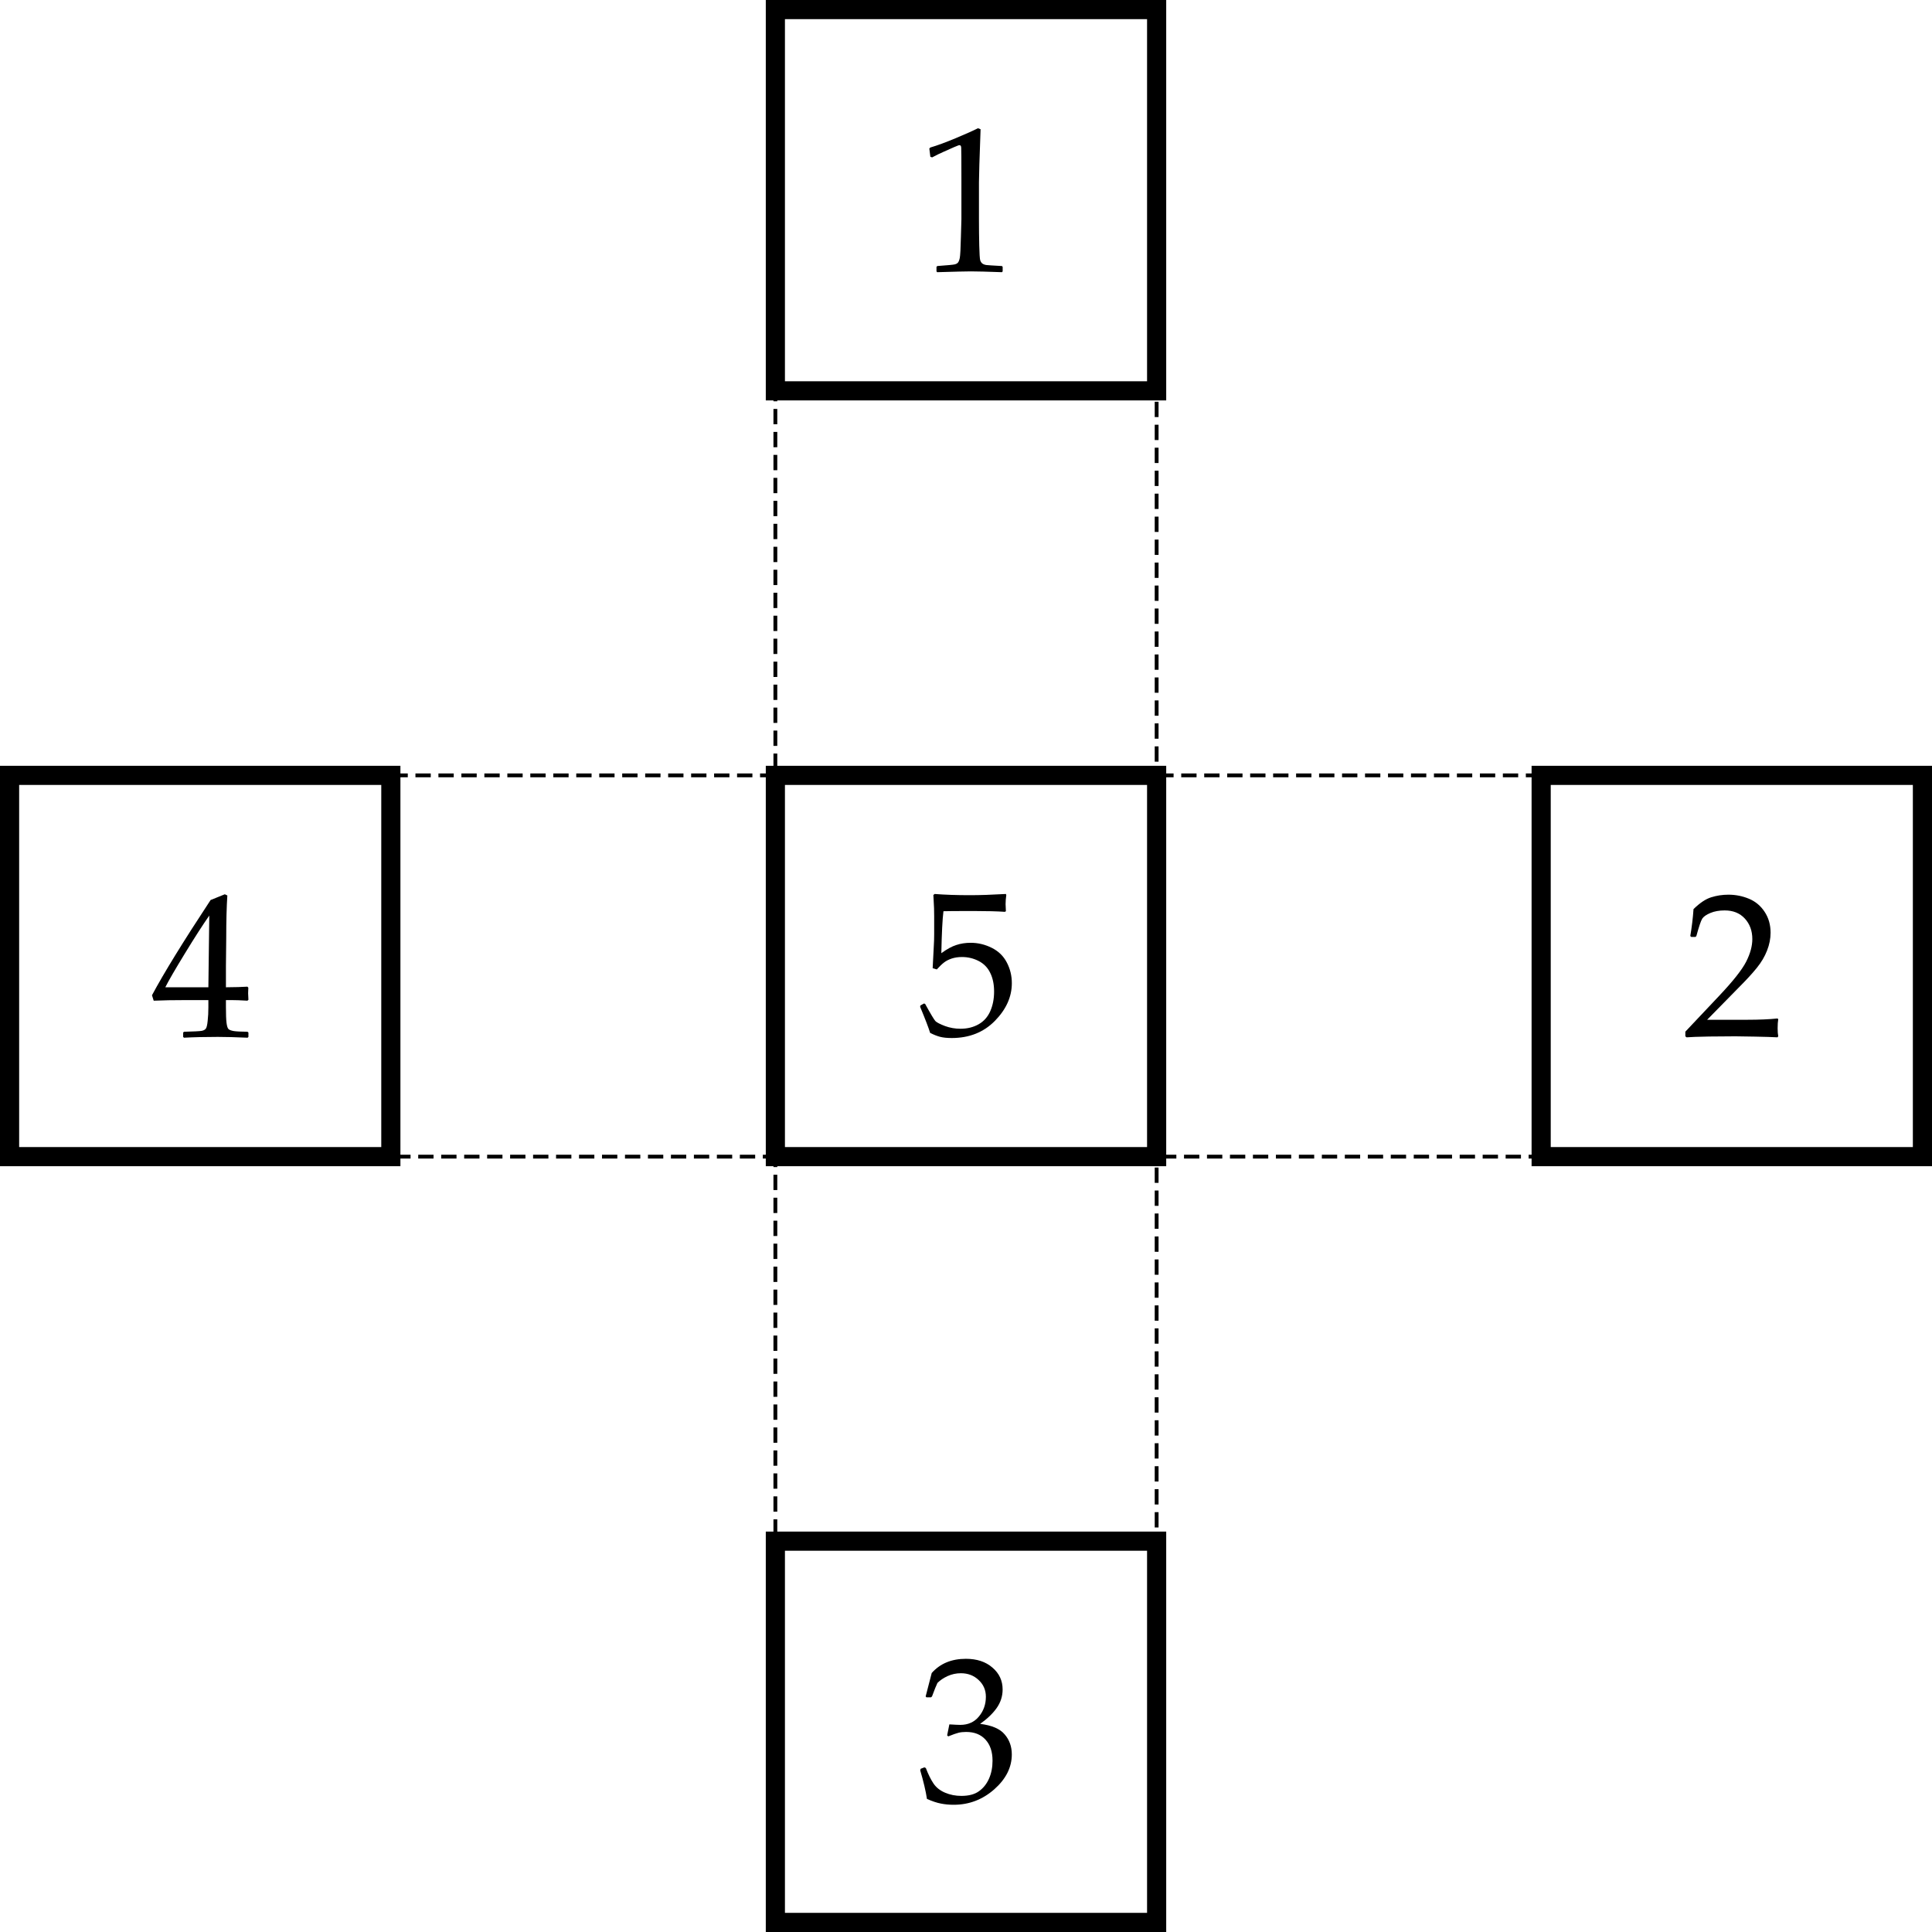
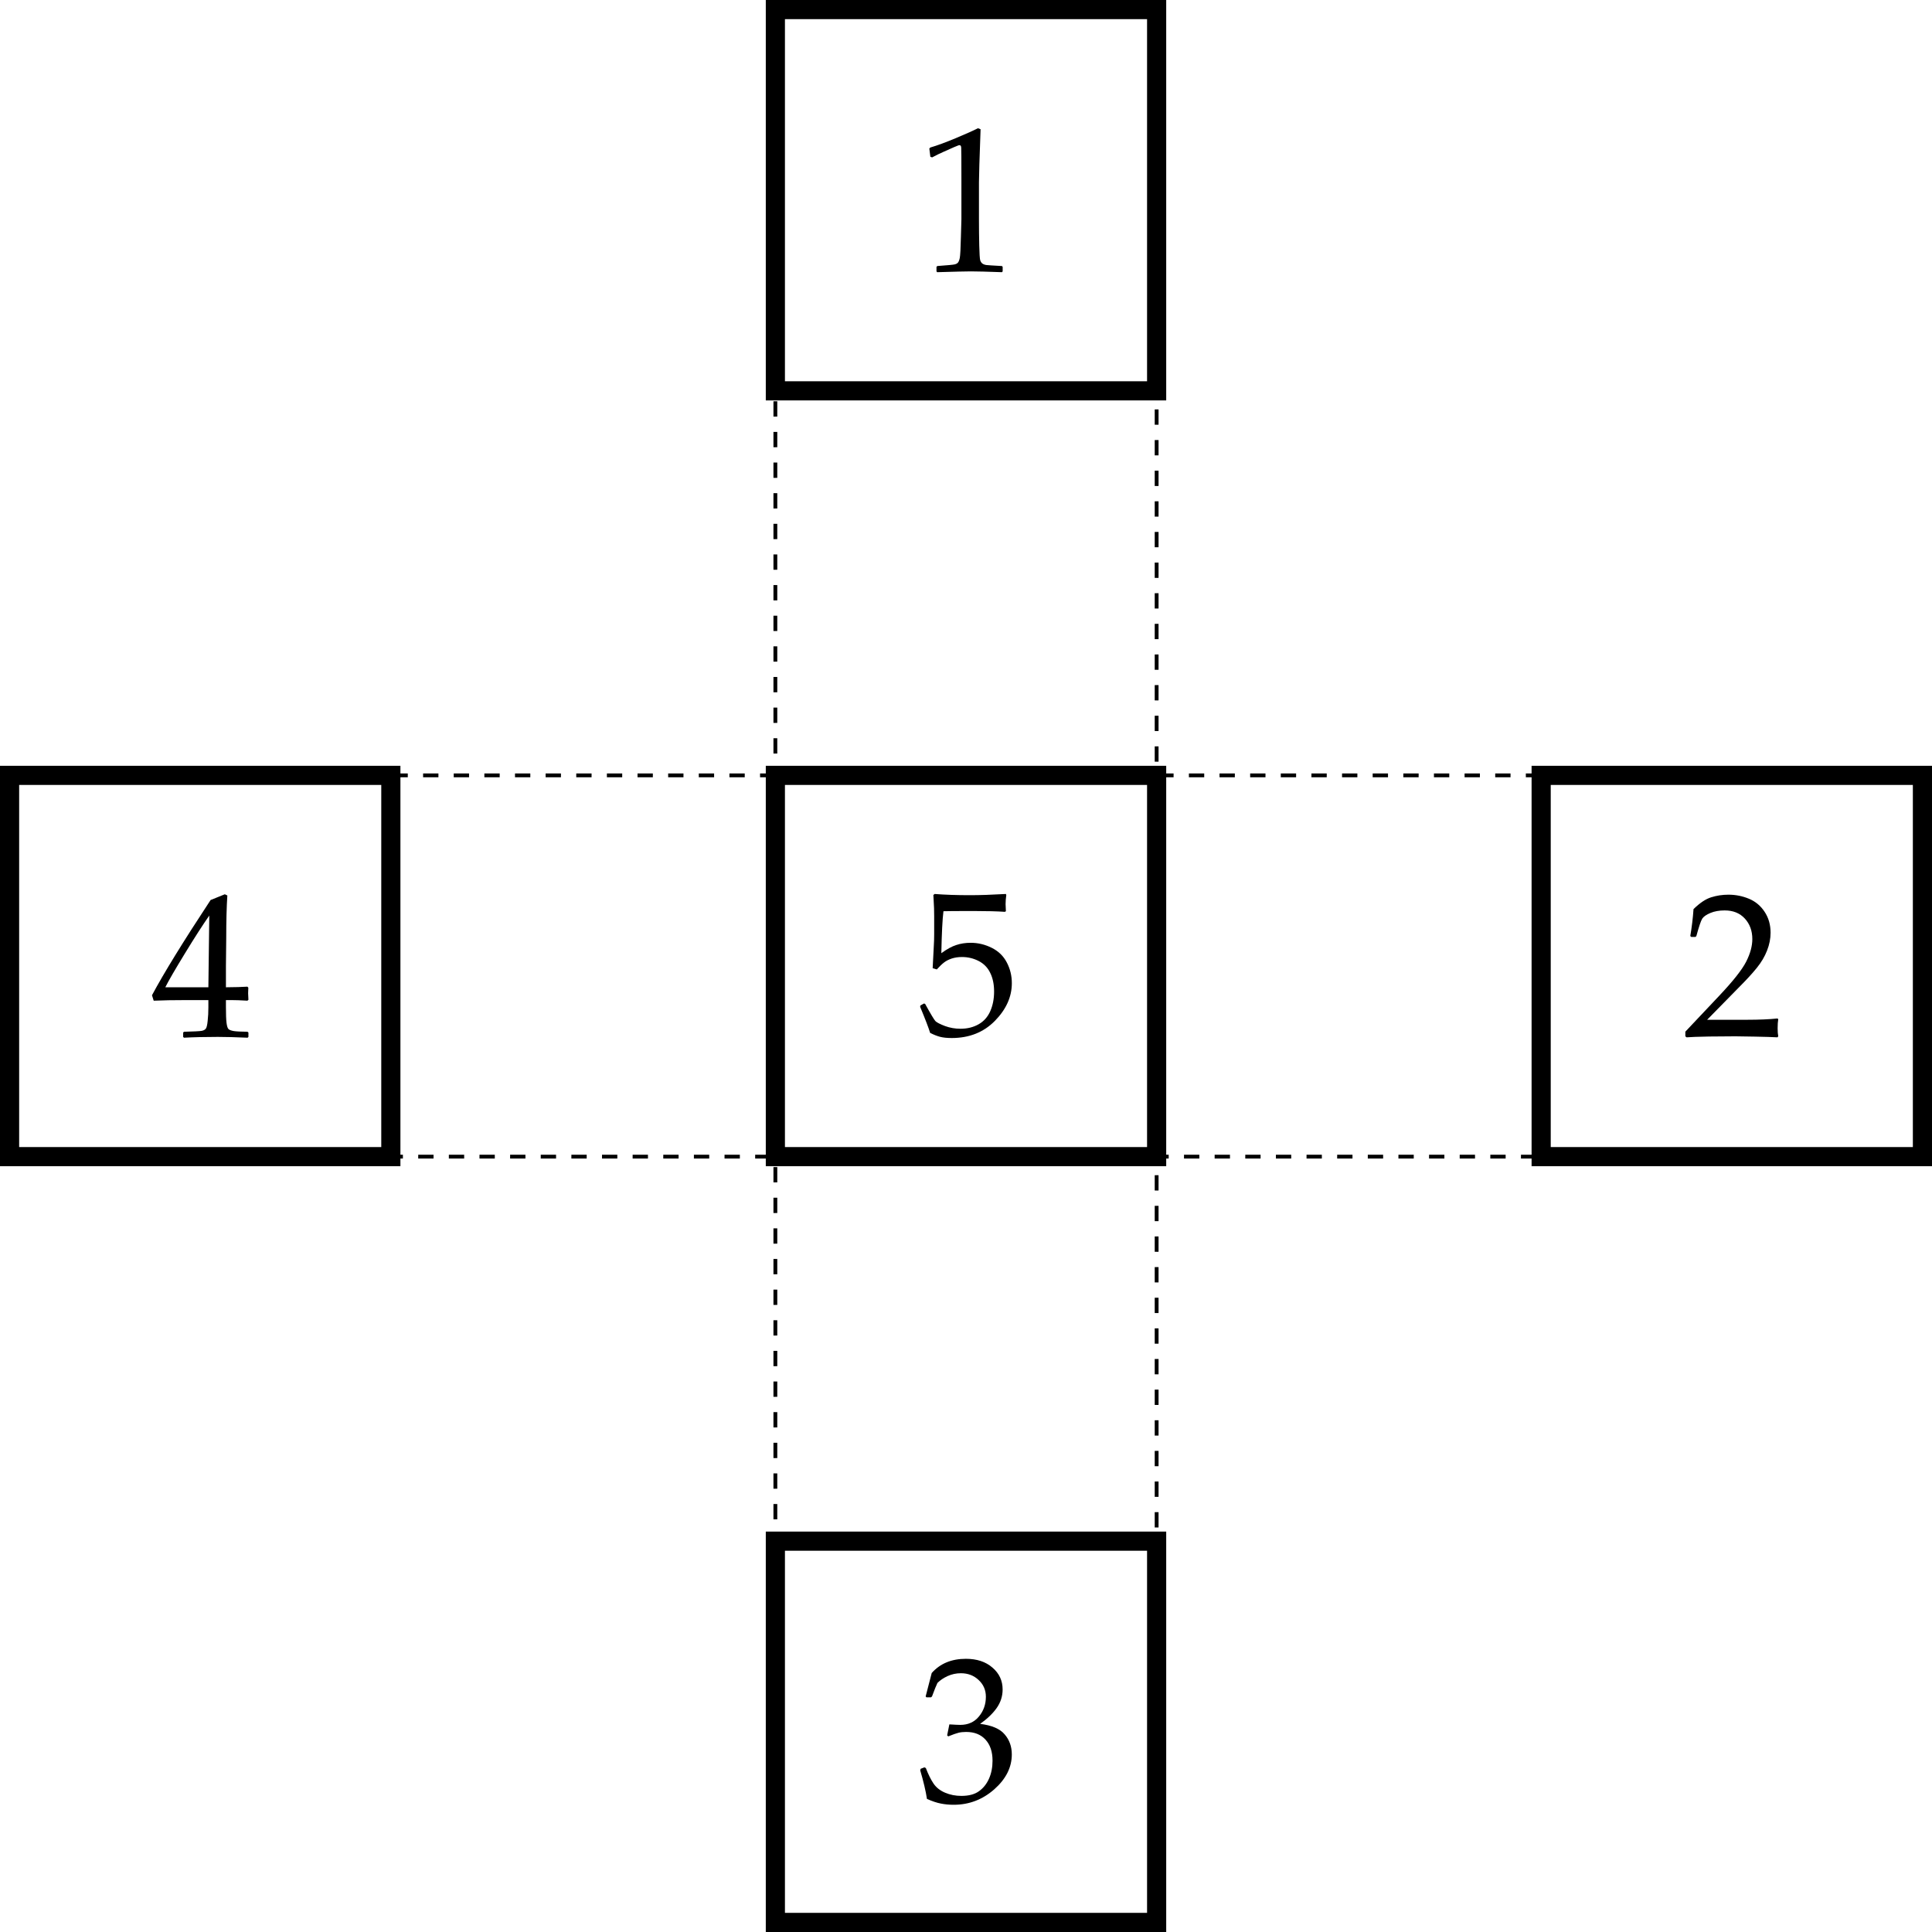
- <svg xmlns="http://www.w3.org/2000/svg" width="142.402mm" height="142.402mm" viewBox="0 0 504.575 504.575" id="svg2" version="1.1">
-   <defs id="defs4" />
-   <g id="layer1" transform="translate(2.287429,-550.0748)">
-     <rect style="opacity:1;fill:none;fill-opacity:1;stroke:#000000;stroke-width:5;stroke-miterlimit:4;stroke-dasharray:none;stroke-opacity:1" id="rect4136" width="99.575" height="99.575" x="200.213" y="752.575" />
-     <rect style="opacity:1;fill:none;fill-opacity:1;stroke:#000000;stroke-width:1;stroke-miterlimit:4;stroke-dasharray:4, 2;stroke-dashoffset:0;stroke-opacity:1" id="rect4136-4" width="99.575" height="99.575" x="200.213" y="652.575" />
-     <rect style="opacity:1;fill:none;fill-opacity:1;stroke:#000000;stroke-width:5;stroke-miterlimit:4;stroke-dasharray:none;stroke-opacity:1" id="rect4136-2" width="99.575" height="99.575" x="200.213" y="552.575" />
-     <rect style="opacity:1;fill:none;fill-opacity:1;stroke:#000000;stroke-width:1;stroke-miterlimit:4;stroke-dasharray:4, 2;stroke-dashoffset:0;stroke-opacity:1" id="rect4136-5" width="99.575" height="99.575" x="300.213" y="752.575" />
-     <rect style="opacity:1;fill:none;fill-opacity:1;stroke:#000000;stroke-width:5;stroke-miterlimit:4;stroke-dasharray:none;stroke-opacity:1" id="rect4136-55" width="99.575" height="99.575" x="400.213" y="752.575" />
-     <rect style="opacity:1;fill:none;fill-opacity:1;stroke:#000000;stroke-width:1;stroke-miterlimit:4;stroke-dasharray:4, 2;stroke-dashoffset:0;stroke-opacity:1" id="rect4136-7" width="99.575" height="99.575" x="200.213" y="852.575" />
-     <rect style="opacity:1;fill:none;fill-opacity:1;stroke:#000000;stroke-width:5;stroke-miterlimit:4;stroke-dasharray:none;stroke-opacity:1" id="rect4136-1" width="99.575" height="99.575" x="200.213" y="952.575" />
-     <rect style="opacity:1;fill:none;fill-opacity:1;stroke:#000000;stroke-width:1;stroke-miterlimit:4;stroke-dasharray:4, 2;stroke-dashoffset:0;stroke-opacity:1" id="rect4136-9" width="99.575" height="99.575" x="100.213" y="752.575" />
-     <rect style="opacity:1;fill:none;fill-opacity:1;stroke:#000000;stroke-width:5;stroke-miterlimit:4;stroke-dasharray:none;stroke-opacity:1" id="rect4136-6" width="99.575" height="99.575" x="0.213" y="752.575" />
-     <g style="font-style:normal;font-weight:normal;font-size:53.955px;line-height:125%;font-family:sans-serif;letter-spacing:0px;word-spacing:0px;fill:#000000;fill-opacity:1;stroke:none;stroke-width:1px;stroke-linecap:butt;stroke-linejoin:miter;stroke-opacity:1" id="text4195">
-       <path d="m 241.161,591.179 -0.474,-0.158 -0.263,-2.16 0.263,-0.263 q 2.635,-0.764 6.665,-2.45 4.031,-1.686 5.77,-2.582 l 0.685,0.263 q -0.422,11.539 -0.422,13.858 l 0,9.774 q 0,3.609 0.079,6.797 0.079,3.161 0.237,3.741 0.158,0.553 0.527,0.869 0.395,0.316 1.08,0.422 0.685,0.079 4.083,0.263 l 0.184,0.211 0,1.186 -0.184,0.211 q -5.77,-0.211 -8.141,-0.211 -1.791,0 -8.773,0.211 l -0.184,-0.211 0,-1.186 0.211,-0.211 q 3.952,-0.29 4.505,-0.422 0.58,-0.132 0.869,-0.448 0.316,-0.342 0.501,-1.265 0.184,-0.922 0.29,-5.453 0.132,-4.531 0.132,-4.637 l 0,-10.38 q 0,-7.64 -0.053,-8.299 -0.026,-0.659 -0.448,-0.659 -0.105,0 -0.29,0.053 -0.184,0.053 -1.159,0.474 l -2.608,1.159 q -1.633,0.711 -3.082,1.502 z" style="font-style:normal;font-variant:normal;font-weight:normal;font-stretch:normal;font-family:'Palatino Linotype';-inkscape-font-specification:'Palatino Linotype'" id="path4242" />
-     </g>
-     <g style="font-style:normal;font-weight:normal;font-size:53.955px;line-height:125%;font-family:sans-serif;letter-spacing:0px;word-spacing:0px;fill:#000000;fill-opacity:1;stroke:none;stroke-width:1px;stroke-linecap:butt;stroke-linejoin:miter;stroke-opacity:1" id="text4195-9">
-       <path d="m 438.184,820.988 -0.316,-0.263 0,-1.212 8.826,-9.353 q 5.453,-5.77 7.061,-8.931 1.607,-3.161 1.607,-5.901 0,-3.214 -1.95,-5.348 -1.95,-2.134 -5.269,-2.134 -2.134,0 -3.715,0.659 -1.581,0.659 -2.134,1.475 -0.527,0.817 -1.554,4.584 l -0.237,0.211 -1.08,0 -0.263,-0.237 q 0.606,-3.557 0.843,-7.034 2.476,-2.424 4.61,-3.082 2.16,-0.685 4.505,-0.685 2.793,0 5.348,1.054 2.555,1.054 4.11,3.425 1.554,2.345 1.554,5.453 0,2.318 -0.922,4.663 -0.896,2.318 -2.661,4.505 -1.739,2.16 -4.768,5.19 l -8.22,8.378 10.406,0 q 4.795,0 7.983,-0.342 l 0.184,0.211 q -0.158,0.896 -0.158,2.345 0,1.317 0.158,2.081 l -0.184,0.29 q -1.897,-0.105 -5.822,-0.184 -3.925,-0.079 -5.19,-0.079 -2.555,0 -6.876,0.053 -4.321,0.079 -5.875,0.211 z" style="font-style:normal;font-variant:normal;font-weight:normal;font-stretch:normal;font-family:'Palatino Linotype';-inkscape-font-specification:'Palatino Linotype'" id="path4248" />
-     </g>
-     <g style="font-style:normal;font-weight:normal;font-size:53.955px;line-height:125%;font-family:sans-serif;letter-spacing:0px;word-spacing:0px;fill:#000000;fill-opacity:1;stroke:none;stroke-width:1px;stroke-linecap:butt;stroke-linejoin:miter;stroke-opacity:1" id="text4195-5">
-       <path d="m 239.804,1019.895 q -0.474,-3.109 -1.765,-7.482 l 0.132,-0.395 0.975,-0.369 0.369,0.184 q 0.922,2.424 1.976,4.004 1.054,1.581 3.03,2.424 1.976,0.843 4.268,0.843 2.898,0 4.584,-1.212 1.712,-1.212 2.635,-3.293 0.922,-2.081 0.922,-4.689 0,-3.504 -1.844,-5.506 -1.818,-2.002 -5.058,-2.002 -1.107,0 -1.976,0.211 -0.869,0.211 -2.687,0.948 l -0.29,-0.264 0.58,-2.872 q 2.134,0.132 2.845,0.132 3.082,0 4.874,-2.187 1.818,-2.187 1.818,-5.164 0,-2.608 -1.897,-4.373 -1.871,-1.765 -4.637,-1.765 -1.818,0 -3.451,0.738 -1.607,0.738 -2.661,1.791 -0.448,0.896 -1.423,3.53 l -0.263,0.237 -1.186,0 -0.211,-0.237 1.581,-6.112 q 3.293,-3.715 8.931,-3.715 4.294,0 6.929,2.292 2.661,2.266 2.661,5.717 0,2.635 -1.554,4.848 -1.554,2.187 -4.321,4.136 4.558,0.553 6.402,2.74 1.871,2.16 1.871,5.243 0,5.058 -4.584,9.115 -4.584,4.031 -10.591,4.031 -1.791,0 -3.346,-0.316 -1.554,-0.29 -3.636,-1.212 z" style="font-style:normal;font-variant:normal;font-weight:normal;font-stretch:normal;font-family:'Palatino Linotype';-inkscape-font-specification:'Palatino Linotype'" id="path4245" />
-     </g>
-     <g style="font-style:normal;font-weight:normal;font-size:53.955px;line-height:125%;font-family:sans-serif;letter-spacing:0px;word-spacing:0px;fill:#000000;fill-opacity:1;stroke:none;stroke-width:1px;stroke-linecap:butt;stroke-linejoin:miter;stroke-opacity:1" id="text4195-2">
-       <path d="m 45.758,821.094 -0.211,-0.211 0,-1.133 0.211,-0.211 q 3.899,-0.105 4.61,-0.237 0.738,-0.132 1.08,-0.553 0.342,-0.422 0.501,-2.055 0.184,-1.633 0.184,-3.478 l 0,-1.95 -5.77,0 q -5.032,0 -8.509,0.158 l -0.448,-1.423 q 4.584,-8.589 15.307,-24.87 l 3.715,-1.502 0.659,0.316 q -0.29,4.479 -0.29,11.091 l -0.079,7.429 0,5.453 q 3.636,-0.026 5.612,-0.158 l 0.237,0.263 q -0.053,1.001 -0.053,1.449 0.026,0.869 0.079,1.712 l -0.263,0.237 q -2.555,-0.158 -4.268,-0.158 l -1.344,0 0,1.765 q 0,2.951 0.158,4.189 0.158,1.238 0.501,1.607 0.342,0.342 1.37,0.527 1.054,0.158 3.609,0.184 l 0.237,0.211 0,1.133 -0.211,0.211 q -4.637,-0.211 -7.772,-0.211 -5.111,0 -8.852,0.211 z m -4.874,-13.173 11.249,0 0.237,-18.731 q -2.529,3.609 -6.376,9.906 -3.846,6.296 -5.111,8.826 z" style="font-style:normal;font-variant:normal;font-weight:normal;font-stretch:normal;font-family:'Palatino Linotype';-inkscape-font-specification:'Palatino Linotype'" id="path4254" />
-     </g>
-     <g style="font-style:normal;font-weight:normal;font-size:53.955px;line-height:125%;font-family:sans-serif;letter-spacing:0px;word-spacing:0px;fill:#000000;fill-opacity:1;stroke:none;stroke-width:1px;stroke-linecap:butt;stroke-linejoin:miter;stroke-opacity:1" id="text4195-4">
-       <path d="m 240.634,819.829 q -0.632,-2.055 -2.608,-6.797 l 0.053,-0.342 0.922,-0.527 0.316,0.079 q 2.187,3.978 2.714,4.531 0.553,0.527 2.476,1.265 1.923,0.711 4.057,0.711 2.661,0 4.716,-1.159 2.055,-1.159 3.056,-3.425 1.001,-2.266 1.001,-5.137 0,-2.819 -1.001,-4.848 -0.975,-2.055 -3.003,-3.109 -2.029,-1.054 -4.373,-1.054 -1.475,0 -2.687,0.395 -1.186,0.395 -2.002,1.027 -0.79,0.606 -1.897,1.818 l -1.08,-0.316 0.29,-5.664 q 0.105,-1.607 0.105,-3.24 l 0,-4.689 q 0,-2.108 -0.132,-4.031 -0.079,-1.186 -0.079,-1.502 l 0.342,-0.263 q 4.031,0.316 9.194,0.316 3.925,0 9.405,-0.316 l 0.105,0.263 q -0.184,1.291 -0.184,2.397 0,0.553 0.079,1.844 l -0.263,0.158 q -3.003,-0.211 -8.062,-0.211 -6.876,0 -7.983,0.053 -0.395,3.109 -0.553,10.96 2.16,-1.581 3.899,-2.134 1.739,-0.58 3.767,-0.58 2.872,0 5.506,1.317 2.635,1.317 3.925,3.82 1.317,2.503 1.317,5.401 0,5.348 -4.426,9.853 -4.4,4.479 -11.276,4.479 -1.844,0 -3.056,-0.316 -1.186,-0.316 -2.582,-1.027 z" style="font-style:normal;font-variant:normal;font-weight:normal;font-stretch:normal;font-family:'Palatino Linotype';-inkscape-font-specification:'Palatino Linotype'" id="path4251" />
-     </g>
+ <svg xmlns="http://www.w3.org/2000/svg" width="142.402mm" height="142.402mm" viewBox="0 0 504.575 504.575" version="1.1">
+   <style>.s0{fill:none;stroke-width:5;stroke:#000;}.s1{fill:none;stroke-dasharray:4;stroke:#000;}.s2{fill:#000;font-family:sans-serif;font-size:54;letter-spacing:0;line-height:125;word-spacing:0;}</style>
+   <g transform="translate(2.287429,-550.0748)">
+     <rect width="99.575" height="99.575" x="200.213" y="752.575" class="s0" />
+     <rect width="99.575" height="99.575" x="200.213" y="652.575" class="s1" />
+     <rect width="99.575" height="99.575" x="200.213" y="552.575" class="s0" />
+     <rect width="99.575" height="99.575" x="300.213" y="752.575" class="s1" />
+     <rect width="99.575" height="99.575" x="400.213" y="752.575" class="s0" />
+     <rect width="99.575" height="99.575" x="200.213" y="852.575" class="s1" />
+     <rect width="99.575" height="99.575" x="200.213" y="952.575" class="s0" />
+     <rect width="99.575" height="99.575" x="100.213" y="752.575" class="s1" />
+     <rect width="99.575" height="99.575" x="0.213" y="752.575" class="s0" />
+     <path d="m241.161 591.179-0.474-0.158-0.263-2.16 0.263-0.263q2.635-0.764 6.665-2.45 4.031-1.686 5.77-2.582l0.685 0.263q-0.422 11.539-0.422 13.858l0 9.774q0 3.609 0.079 6.797 0.079 3.161 0.237 3.741 0.158 0.553 0.527 0.869 0.395 0.316 1.08 0.422 0.685 0.079 4.083 0.263l0.184 0.211 0 1.186-0.184 0.211q-5.77-0.211-8.141-0.211-1.791 0-8.773 0.211l-0.184-0.211 0-1.186 0.211-0.211q3.952-0.29 4.505-0.422 0.58-0.132 0.869-0.448 0.316-0.342 0.501-1.265 0.184-0.922 0.29-5.453 0.132-4.531 0.132-4.637l0-10.38q0-7.64-0.053-8.299-0.026-0.659-0.448-0.659-0.105 0-0.29 0.053-0.184 0.053-1.159 0.474l-2.608 1.159q-1.633 0.711-3.082 1.502z" />
+     <path d="m438.184 820.988-0.316-0.263 0-1.212 8.826-9.353q5.453-5.77 7.061-8.931 1.607-3.161 1.607-5.901 0-3.214-1.95-5.348-1.95-2.134-5.269-2.134-2.134 0-3.715 0.659-1.581 0.659-2.134 1.475-0.527 0.817-1.554 4.584l-0.237 0.211-1.08 0-0.263-0.237q0.606-3.557 0.843-7.034 2.476-2.424 4.61-3.082 2.16-0.685 4.505-0.685 2.793 0 5.348 1.054 2.555 1.054 4.11 3.425 1.554 2.345 1.554 5.453 0 2.318-0.922 4.663-0.896 2.318-2.661 4.505-1.739 2.16-4.768 5.19l-8.22 8.378 10.406 0q4.795 0 7.983-0.342l0.184 0.211q-0.158 0.896-0.158 2.345 0 1.317 0.158 2.081l-0.184 0.29q-1.897-0.105-5.822-0.184-3.925-0.079-5.19-0.079-2.555 0-6.876 0.053-4.321 0.079-5.875 0.211z" />
+     <path d="m239.804 1019.895q-0.474-3.109-1.765-7.482l0.132-0.395 0.975-0.369 0.369 0.184q0.922 2.424 1.976 4.004 1.054 1.581 3.03 2.424 1.976 0.843 4.268 0.843 2.898 0 4.584-1.212 1.712-1.212 2.635-3.293 0.922-2.081 0.922-4.689 0-3.504-1.844-5.506-1.818-2.002-5.058-2.002-1.107 0-1.976 0.211-0.869 0.211-2.687 0.948l-0.29-0.264 0.58-2.872q2.134 0.132 2.845 0.132 3.082 0 4.874-2.187 1.818-2.187 1.818-5.164 0-2.608-1.897-4.373-1.871-1.765-4.637-1.765-1.818 0-3.451 0.738-1.607 0.738-2.661 1.791-0.448 0.896-1.423 3.53l-0.263 0.237-1.186 0-0.211-0.237 1.581-6.112q3.293-3.715 8.931-3.715 4.294 0 6.929 2.292 2.661 2.266 2.661 5.717 0 2.635-1.554 4.848-1.554 2.187-4.321 4.136 4.558 0.553 6.402 2.74 1.871 2.16 1.871 5.243 0 5.058-4.584 9.115-4.584 4.031-10.591 4.031-1.791 0-3.346-0.316-1.554-0.29-3.636-1.212z" />
+     <path d="m45.758 821.094-0.211-0.211 0-1.133 0.211-0.211q3.899-0.105 4.61-0.237 0.738-0.132 1.08-0.553 0.342-0.422 0.501-2.055 0.184-1.633 0.184-3.478l0-1.95-5.77 0q-5.032 0-8.509 0.158l-0.448-1.423q4.584-8.589 15.307-24.87l3.715-1.502 0.659 0.316q-0.29 4.479-0.29 11.091l-0.079 7.429 0 5.453q3.636-0.026 5.612-0.158l0.237 0.263q-0.053 1.001-0.053 1.449 0.026 0.869 0.079 1.712l-0.263 0.237q-2.555-0.158-4.268-0.158l-1.344 0 0 1.765q0 2.951 0.158 4.189 0.158 1.238 0.501 1.607 0.342 0.342 1.37 0.527 1.054 0.158 3.609 0.184l0.237 0.211 0 1.133-0.211 0.211q-4.637-0.211-7.772-0.211-5.111 0-8.852 0.211zm-4.874-13.173 11.249 0 0.237-18.731q-2.529 3.609-6.376 9.906-3.846 6.296-5.111 8.826z" />
+     <path d="m240.634 819.829q-0.632-2.055-2.608-6.797l0.053-0.342 0.922-0.527 0.316 0.079q2.187 3.978 2.714 4.531 0.553 0.527 2.476 1.265 1.923 0.711 4.057 0.711 2.661 0 4.716-1.159 2.055-1.159 3.056-3.425 1.001-2.266 1.001-5.137 0-2.819-1.001-4.848-0.975-2.055-3.003-3.109-2.029-1.054-4.373-1.054-1.475 0-2.687 0.395-1.186 0.395-2.002 1.027-0.79 0.606-1.897 1.818l-1.08-0.316 0.29-5.664q0.105-1.607 0.105-3.24l0-4.689q0-2.108-0.132-4.031-0.079-1.186-0.079-1.502l0.342-0.263q4.031 0.316 9.194 0.316 3.925 0 9.405-0.316l0.105 0.263q-0.184 1.291-0.184 2.397 0 0.553 0.079 1.844l-0.263 0.158q-3.003-0.211-8.062-0.211-6.876 0-7.983 0.053-0.395 3.109-0.553 10.96 2.16-1.581 3.899-2.134 1.739-0.58 3.767-0.58 2.872 0 5.506 1.317 2.635 1.317 3.925 3.82 1.317 2.503 1.317 5.401 0 5.348-4.426 9.853-4.4 4.479-11.276 4.479-1.844 0-3.056-0.316-1.186-0.316-2.582-1.027z" />
  </g>
</svg>
